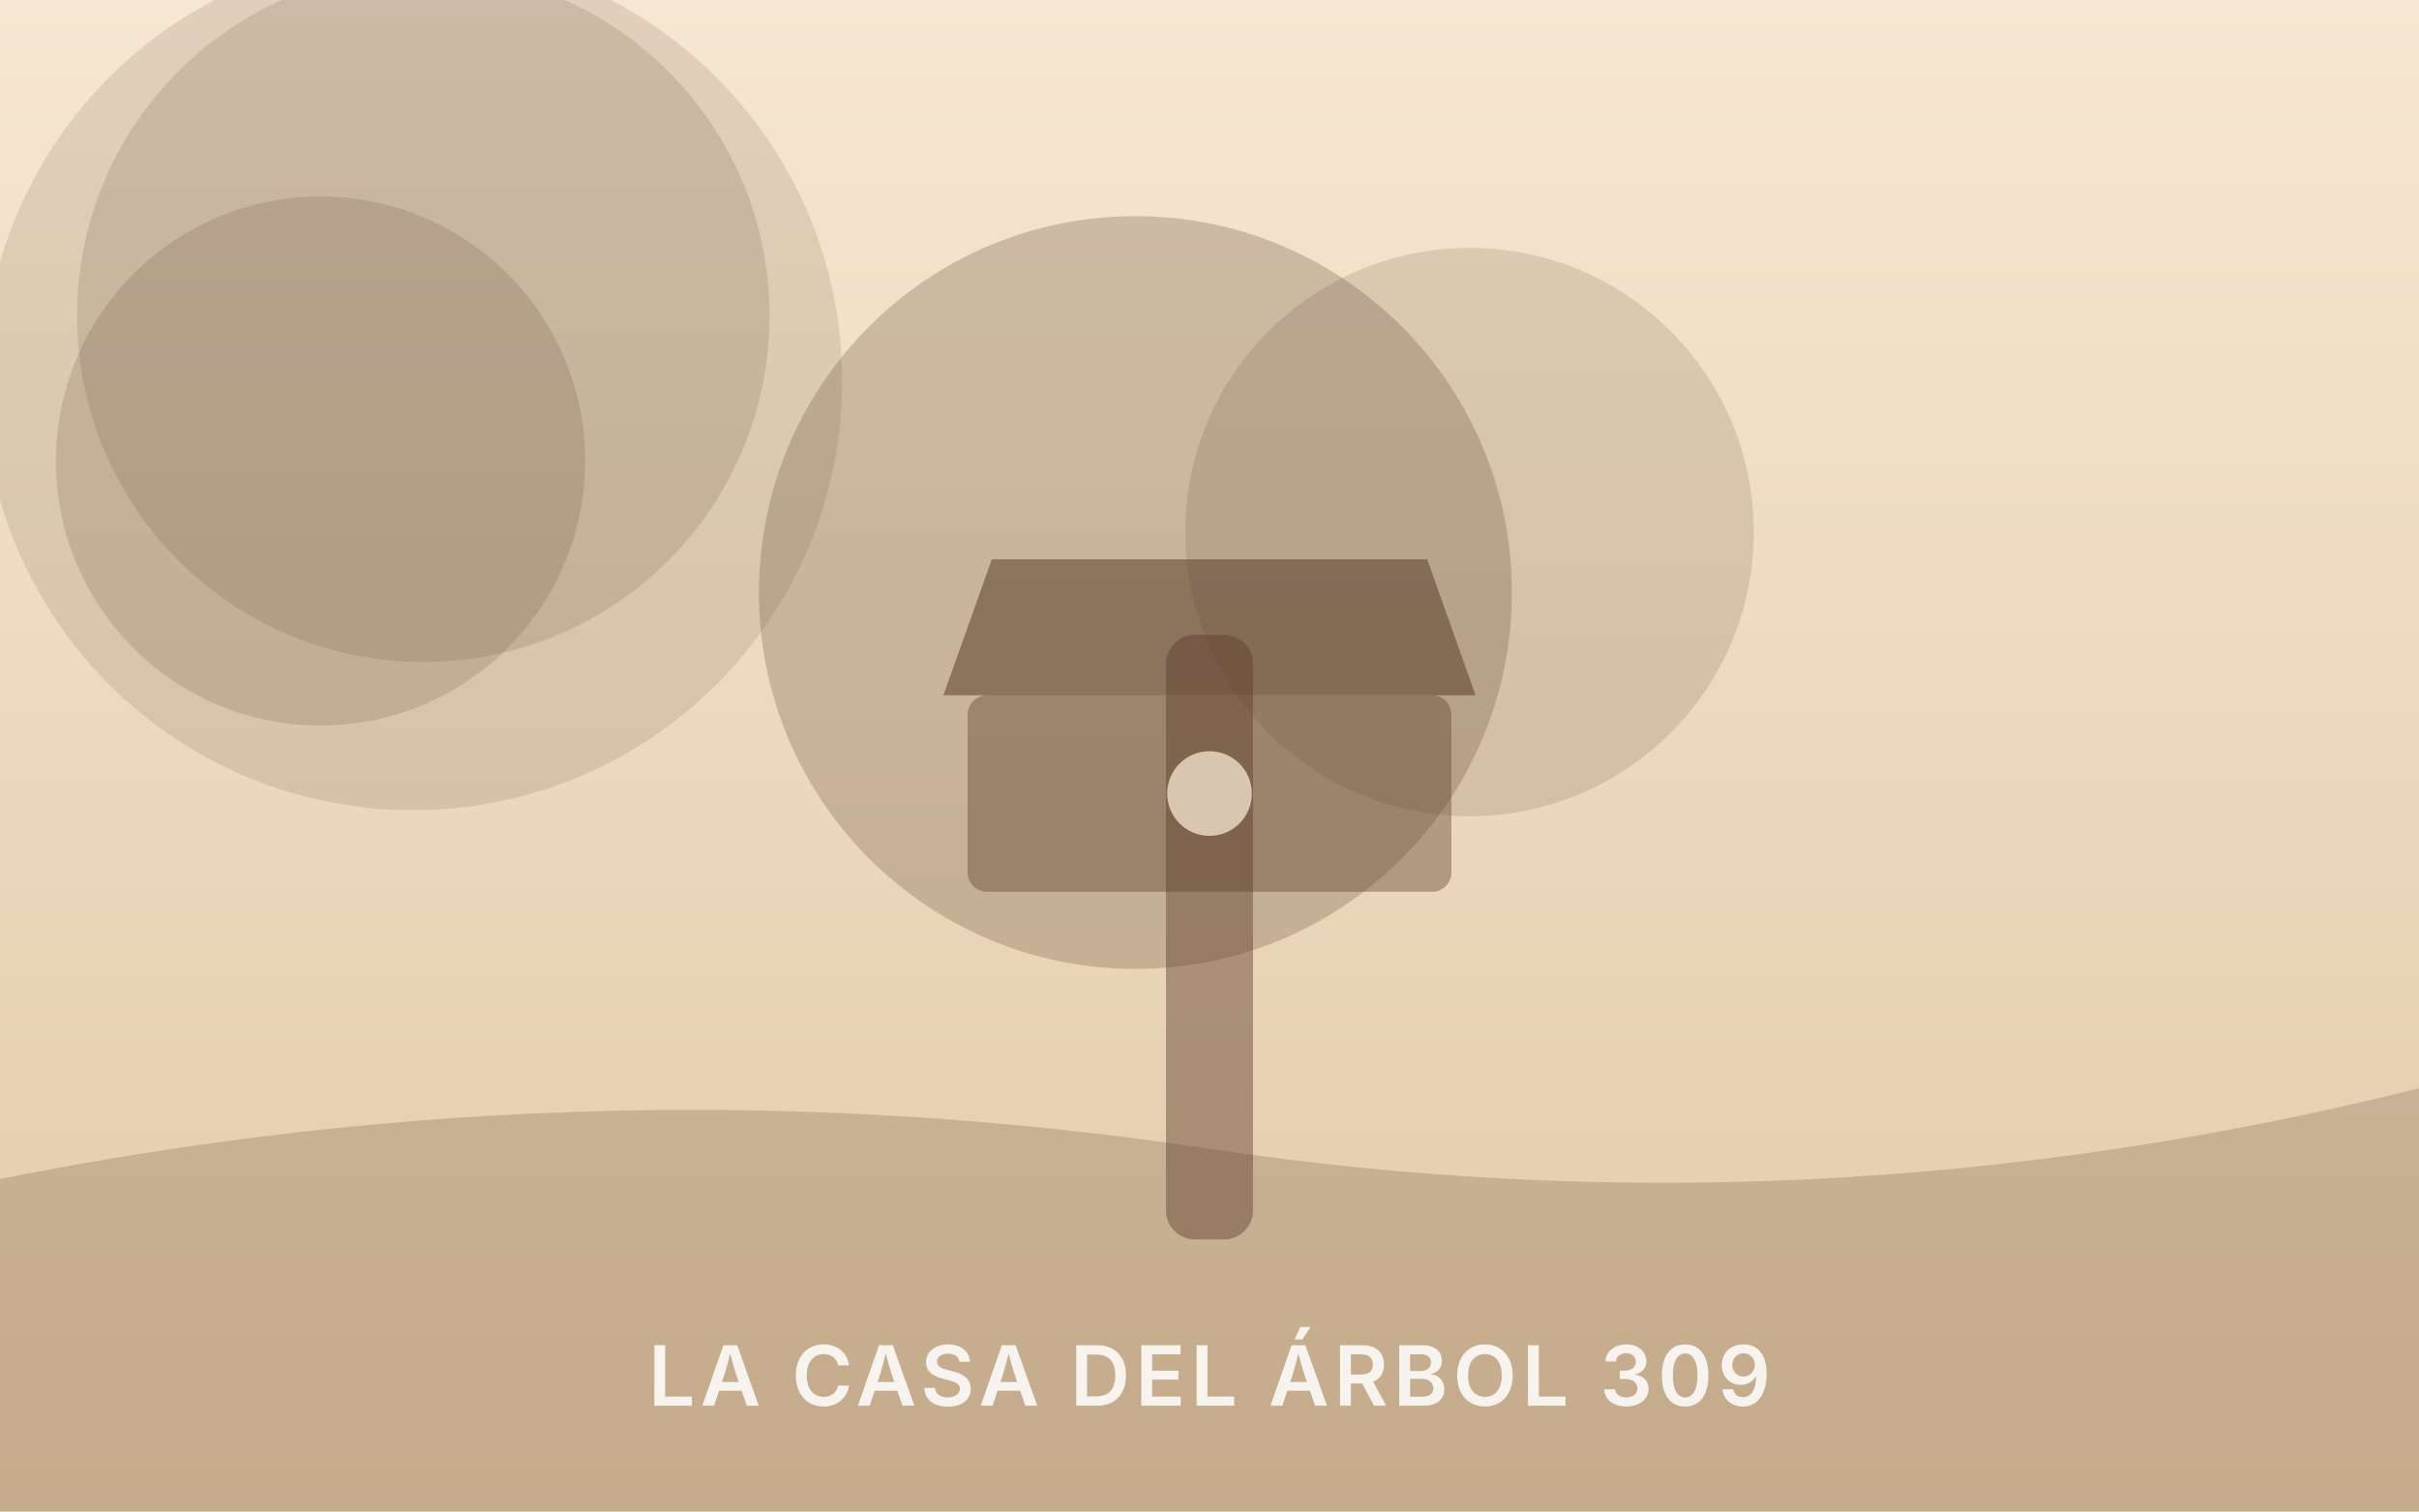
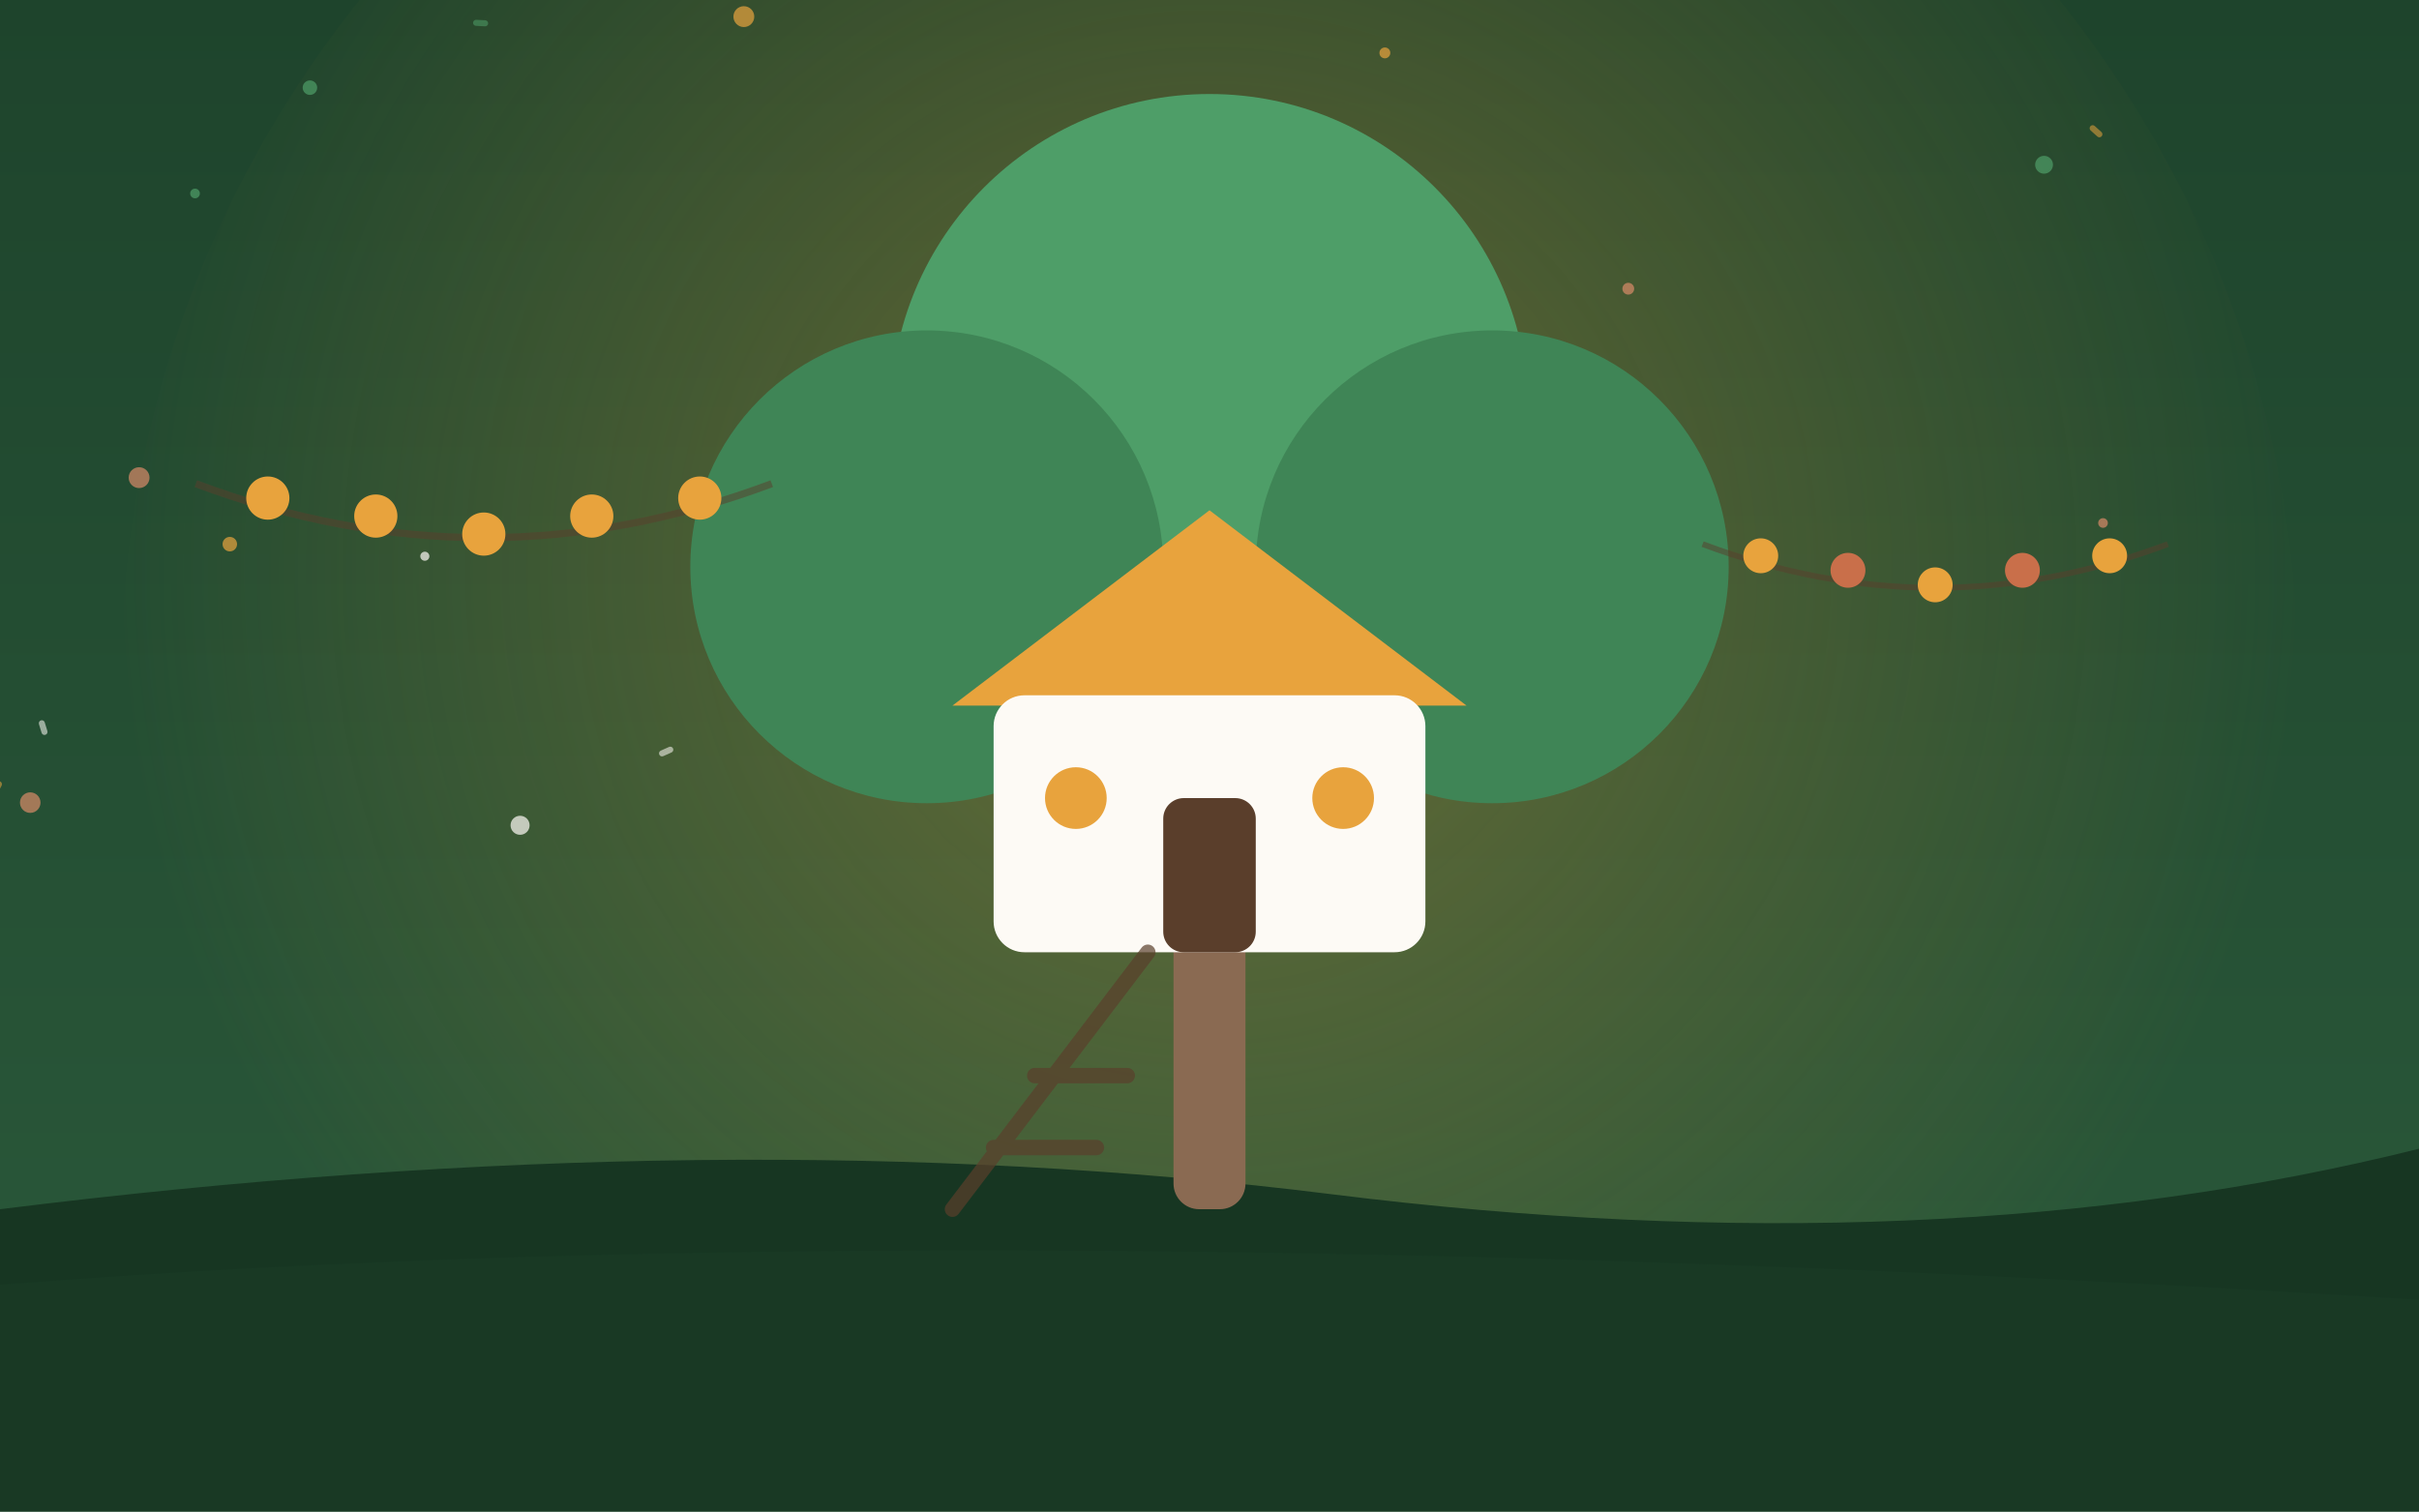
<svg xmlns="http://www.w3.org/2000/svg" viewBox="0 0 1600 1000" width="1600" height="1000" role="img" aria-label="La Casa del Árbol 309">
  <defs>
-     <linearGradient id="bg" x1="0" y1="0" x2="0" y2="1">
-       <stop offset="0%" stop-color="#F6E7D2" />
-       <stop offset="100%" stop-color="#E2C9A6" />
+     <linearGradient id="sky" x1="0" y1="0" x2="0" y2="1">
+       <stop offset="0" stop-color="#1E442C" />
+       <stop offset="1" stop-color="#2B5A3B" />
    </linearGradient>
+     <radialGradient id="glow" cx=".5" cy=".45" r=".5">
+       <stop offset="0" stop-color="#E8A33D" stop-opacity="0.35" />
+       <stop offset="1" stop-color="#E8A33D" stop-opacity="0" />
+     </radialGradient>
  </defs>
-   <rect width="1600" height="1000" fill="url(#bg)" />
-   <circle cx="751" cy="392" r="249" fill="#5A3E2B" opacity="0.25" />
-   <circle cx="280" cy="209" r="229" fill="#5A3E2B" opacity="0.16" />
-   <circle cx="972" cy="352" r="188" fill="#5A3E2B" opacity="0.16" />
-   <circle cx="212" cy="305" r="175" fill="#5A3E2B" opacity="0.17" />
-   <circle cx="273" cy="252" r="284" fill="#5A3E2B" opacity="0.14" />
-   <path d="M0 780 Q 400 700 800 760 T 1600 720 L 1600 1000 L 0 1000 Z" fill="#5A3E2B" opacity="0.22" />
-   <rect x="771.2" y="420" width="57.6" height="400" rx="19.2" fill="#5A3E2B" opacity="0.45" />
-   <path d="M624 460 h 352 l -32 -90 h -288 Z" fill="#5A3E2B" opacity="0.55" />
-   <rect x="640" y="460" width="320" height="130" rx="12.8" fill="#5A3E2B" opacity="0.4" />
-   <circle cx="800" cy="525" r="28" fill="#F6E7D2" opacity="0.75" />
-   <text x="800" y="930" font-family="Inter, system-ui, sans-serif" font-size="55" font-weight="600" fill="#ffffff" opacity="0.85" text-anchor="middle" letter-spacing="0.06em">LA CASA DEL ÁRBOL 309</text>
+   <rect width="1600" height="1000" fill="url(#sky)" />
+   <circle cx="800" cy="450" r="720" fill="url(#glow)" />
+   <rect x="2" y="518" width="10" height="4" rx="2" fill="#E8A33D" opacity=".55" transform="rotate(118 2 518)" />
+   <circle cx="92" cy="316" r="6.9" fill="#D98A68" opacity="0.7" />
+   <circle cx="1352" cy="109" r="5.9" fill="#4E9E68" opacity="0.7" />
+   <rect x="446" y="497" width="10" height="4" rx="2" fill="#FDFAF5" opacity=".55" transform="rotate(156 446 497)" />
+   <circle cx="916" cy="35" r="3.6" fill="#E8A33D" opacity="0.7" />
+   <circle cx="1077" cy="191" r="3.9" fill="#D98A68" opacity="0.7" />
+   <rect x="313" y="13" width="10" height="4" rx="2" fill="#4E9E68" opacity=".55" transform="rotate(3 313 13)" />
+   <circle cx="281" cy="368" r="3.0" fill="#FDFAF5" opacity="0.7" />
+   <circle cx="152" cy="360" r="4.8" fill="#E8A33D" opacity="0.7" />
+   <rect x="1051" y="379" width="10" height="4" rx="2" fill="#D98A68" opacity=".55" transform="rotate(60 1051 379)" />
+   <circle cx="205" cy="58" r="4.8" fill="#4E9E68" opacity="0.7" />
+   <circle cx="344" cy="546" r="6.3" fill="#FDFAF5" opacity="0.7" />
+   <rect x="1384" y="82" width="10" height="4" rx="2" fill="#E8A33D" opacity=".55" transform="rotate(42 1384 82)" />
+   <circle cx="20" cy="531" r="6.8" fill="#D98A68" opacity="0.7" />
+   <circle cx="129" cy="128" r="3.2" fill="#4E9E68" opacity="0.7" />
+   <rect x="29" y="476" width="10" height="4" rx="2" fill="#FDFAF5" opacity=".55" transform="rotate(73 29 476)" />
+   <circle cx="492" cy="11" r="6.9" fill="#E8A33D" opacity="0.7" />
+   <circle cx="1391" cy="346" r="3.2" fill="#D98A68" opacity="0.7" />
+   <path d="M0 800 Q 480 740 880 790 T 1600 760 V 1000 H 0Z" fill="#173622" />
+   <path d="M0 850 Q 640 800 1600 860 V 1000 H 0Z" fill="#1E442C" opacity=".25" />
+   <g transform="translate(800 800)">
+     <rect x="-23.8" y="-391" width="47.6" height="391" rx="17" fill="#8A6A52" />
+     <circle cx="0" cy="-527" r="210.8" fill="#4E9E68" />
+     <circle cx="-187" cy="-425" r="156.4" fill="#3F8556" />
+     <circle cx="187" cy="-425" r="156.4" fill="#3F8556" />
+     <path d="M-170 -333.2 L0 -462.4 L170 -333.2Z" fill="#E8A33D" />
+     <rect x="-142.8" y="-340" width="285.6" height="170" rx="20.4" fill="#FDFAF5" />
+     <rect x="-30.6" y="-272" width="61.2" height="102" rx="13.6" fill="#5A3E2B" />
+     <circle cx="-88.4" cy="-272" r="20.4" fill="#E8A33D" />
+     <circle cx="88.4" cy="-272" r="20.4" fill="#E8A33D" />
+     <path d="M-170 0 L-40.8 -170 M-142.8 -40.8 H-74.8 M-115.6 -88.4 H-54.4" stroke="#5A3E2B" stroke-width="10.2" stroke-linecap="round" opacity=".7" />
+   </g>
+   <g transform="translate(320 320) scale(2.380952)">
+     <path d="M-80 0 Q0 30 80 0" stroke="#5A3E2B" stroke-width="2" fill="none" opacity=".5" />
+     <circle cx="-60" cy="4" r="6" fill="#E8A33D" />
+     <circle cx="-30" cy="9" r="6" fill="#E8A33D" />
+     <circle cx="0" cy="14" r="6" fill="#E8A33D" />
+     <circle cx="30" cy="9" r="6" fill="#E8A33D" />
+     <circle cx="60" cy="4" r="6" fill="#E8A33D" />
+   </g>
+   <g transform="translate(1280 360) scale(1.923077)">
+     <path d="M-80 0 Q0 30 80 0" stroke="#5A3E2B" stroke-width="2" fill="none" opacity=".5" />
+     <circle cx="-60" cy="4" r="6" fill="#E8A33D" />
+     <circle cx="-30" cy="9" r="6" fill="#C96F4A" />
+     <circle cx="0" cy="14" r="6" fill="#E8A33D" />
+     <circle cx="30" cy="9" r="6" fill="#C96F4A" />
+     <circle cx="60" cy="4" r="6" fill="#E8A33D" />
+   </g>
</svg>
